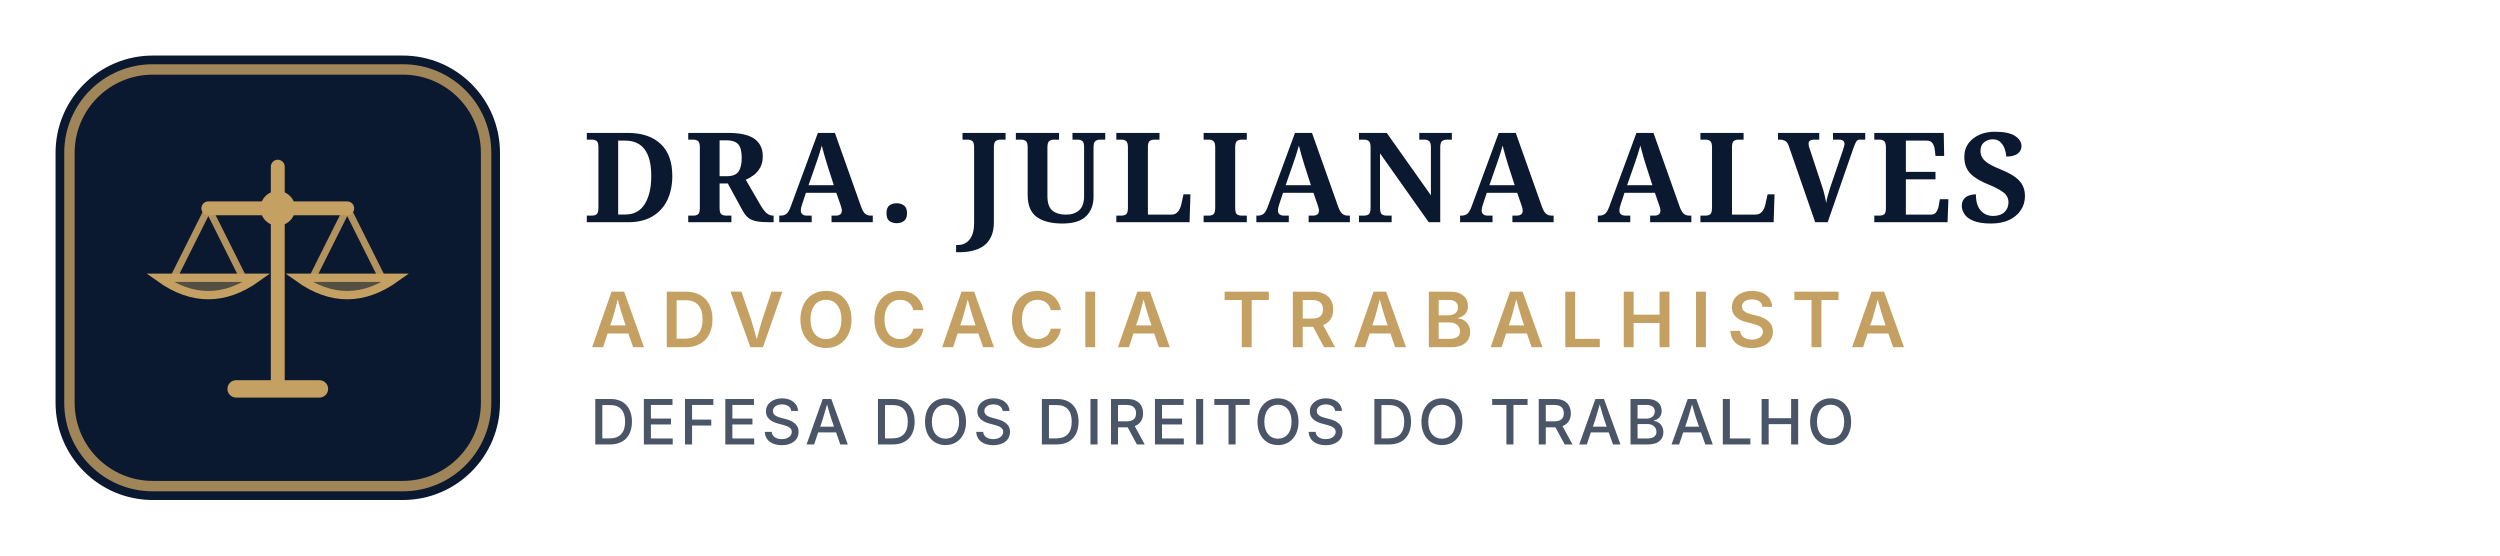
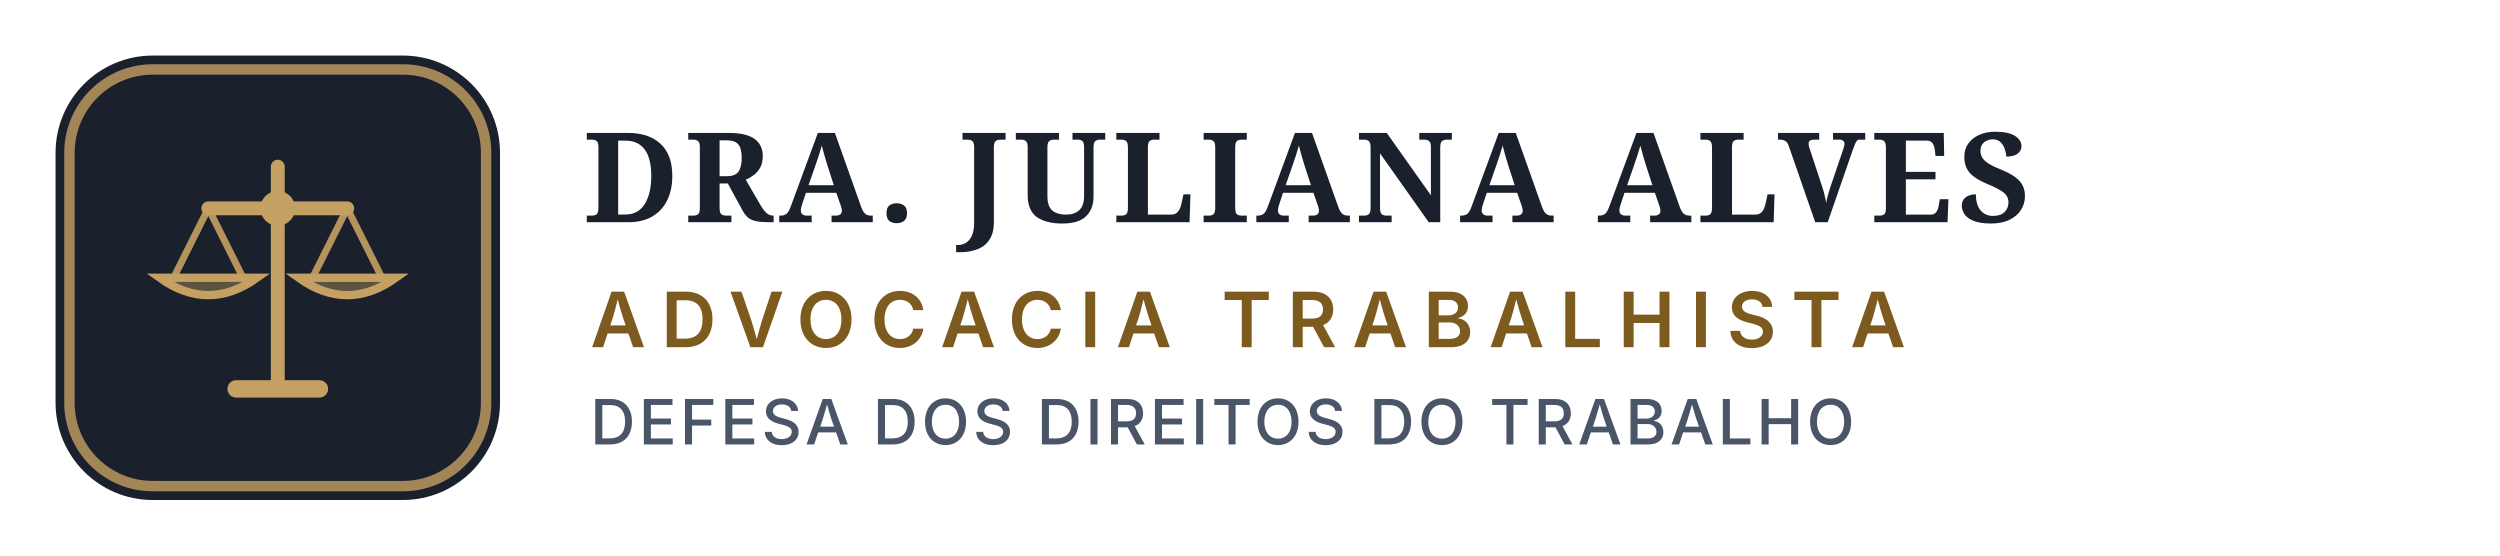
<svg xmlns="http://www.w3.org/2000/svg" viewBox="0 0 360 80" width="360" height="80" fill="none">
  <g transform="translate(8, 8)">
-     <rect x="0" y="0" width="64" height="64" rx="14" fill="#0A192F" />
+     <rect x="0" y="0" width="64" height="64" rx="14" fill="#1A202C" />
    <rect x="2" y="2" width="60" height="60" rx="12" stroke="#C4A062" stroke-width="1.5" stroke-opacity="0.8" fill="none" />
    <path d="M32 16 L32 48" stroke="#C4A062" stroke-width="2" stroke-linecap="round" />
    <path d="M22 22 L42 22" stroke="#C4A062" stroke-width="2" stroke-linecap="round" />
    <circle cx="32" cy="22" r="2.5" fill="#C4A062" />
    <path d="M22 22 L17 32 M22 22 L27 32" stroke="#C4A062" stroke-width="1" stroke-opacity="0.9" />
    <path d="M15 32 Q22 37 29 32 Z" fill="#C4A062" fill-opacity="0.4" stroke="#C4A062" stroke-width="1.2" />
    <path d="M42 22 L37 32 M42 22 L47 32" stroke="#C4A062" stroke-width="1" stroke-opacity="0.9" />
    <path d="M35 32 Q42 37 49 32 Z" fill="#C4A062" fill-opacity="0.4" stroke="#C4A062" stroke-width="1.2" />
    <path d="M26 48 L38 48" stroke="#C4A062" stroke-width="2.5" stroke-linecap="round" />
  </g>
-   <text x="84" y="32" font-family="'Playfair Display', Georgia, serif" font-size="18" font-weight="700" fill="#0A192F" letter-spacing="0.8">
+   <text x="84" y="32" font-family="'Playfair Display', Georgia, serif" font-size="18" font-weight="700" fill="#1A202C" letter-spacing="0.8">
    DRA. JULIANA ALVES
  </text>
-   <text x="85" y="50" font-family="'Inter', sans-serif" font-size="11" font-weight="600" fill="#C4A062" letter-spacing="2.2">
+   <text x="85" y="50" font-family="'Inter', sans-serif" font-size="11" font-weight="600" fill="#7D5A1E" letter-spacing="2.2">
    ADVOCACIA TRABALHISTA
  </text>
  <text x="85" y="64" font-family="'Inter', sans-serif" font-size="9" font-weight="500" fill="#4A5568" letter-spacing="0.5">
    DEFESA DOS DIREITOS DO TRABALHO
  </text>
</svg>
